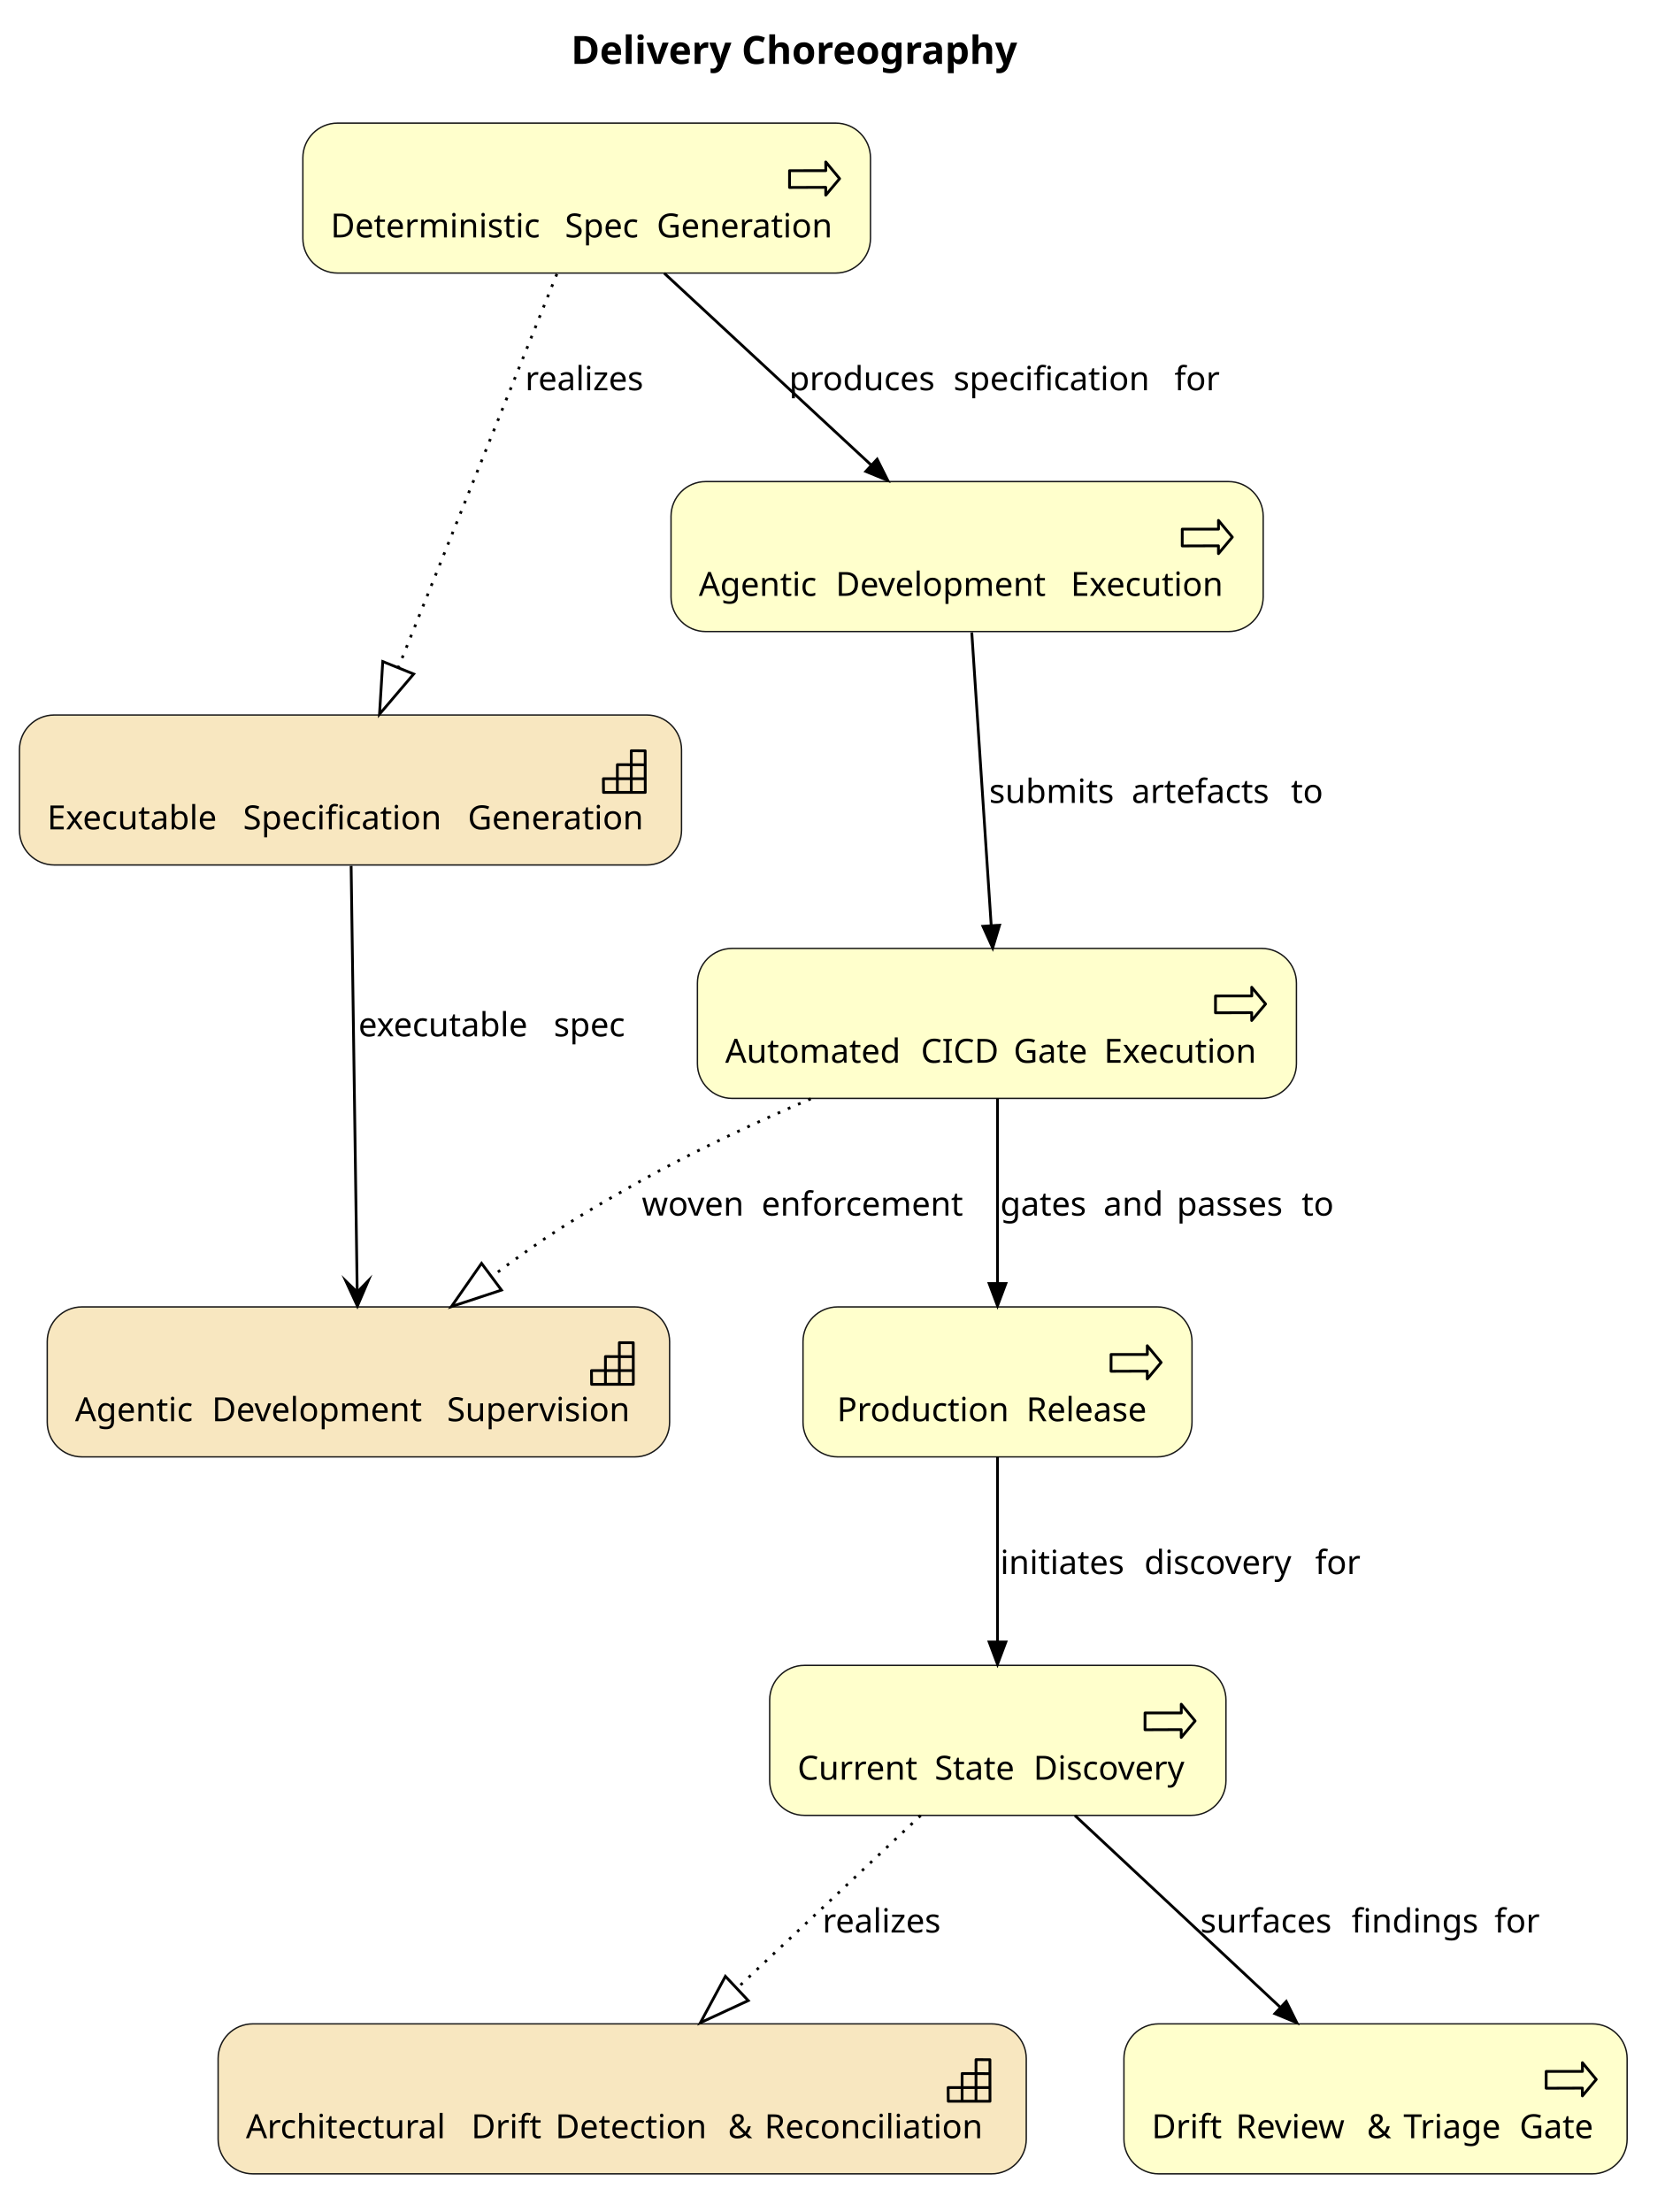
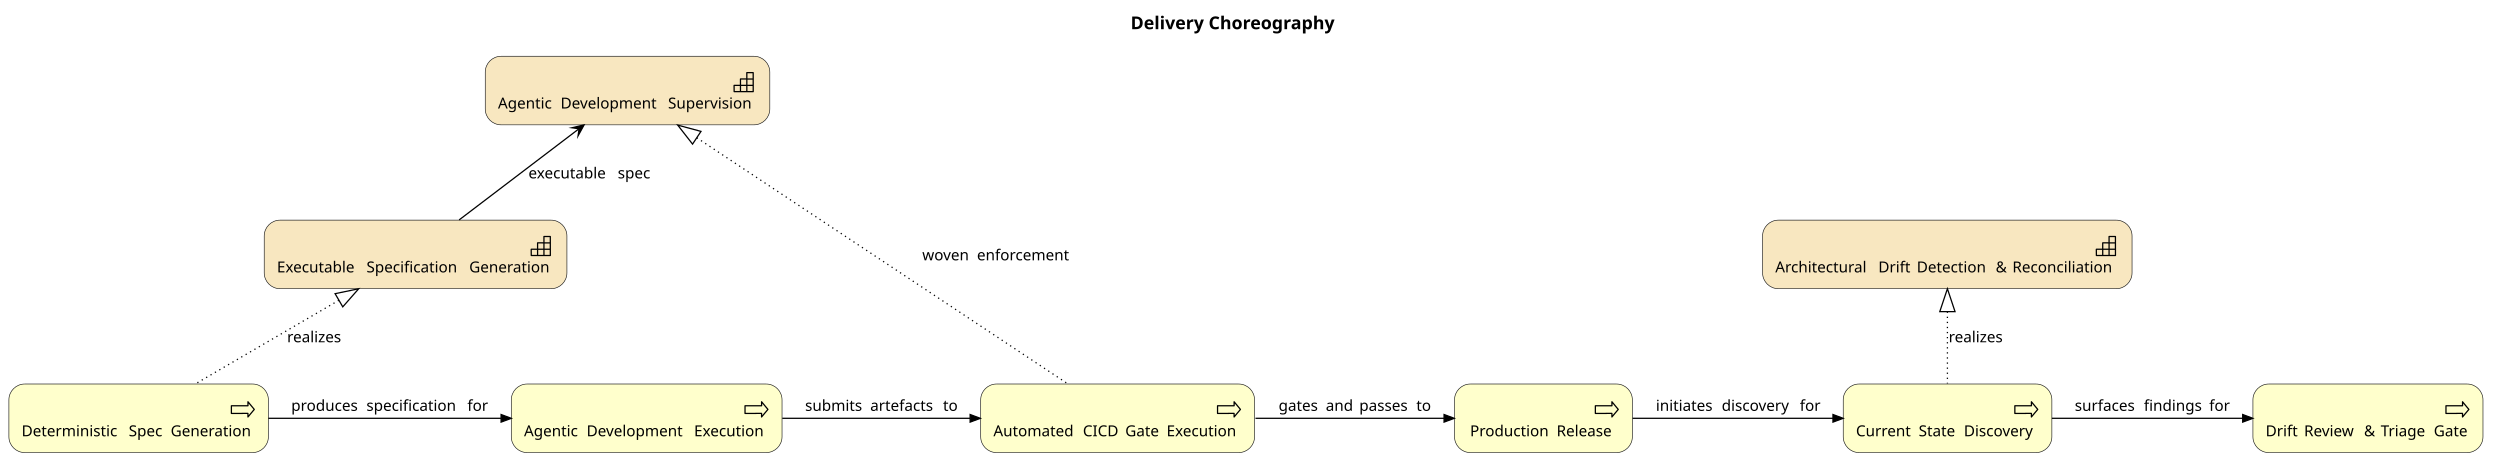
- <svg xmlns="http://www.w3.org/2000/svg" version="1.1" data-diagram-type="DESCRIPTION" style="width:599px;height:796px;background:#FFFFFF;" width="599px" height="796px" viewBox="0 0 599 796" zoomAndPan="magnify" preserveAspectRatio="none" contentStyleType="text/css">
+ <svg xmlns="http://www.w3.org/2000/svg" version="1.1" data-diagram-type="DESCRIPTION" style="width:1968px;height:370px;background:#FFFFFF;" width="1968px" height="370px" viewBox="0 0 1968 370" zoomAndPan="magnify" preserveAspectRatio="none" contentStyleType="text/css">
  <defs />
  <g font-family="sans-serif" lengthAdjust="spacing">
    <g class="title" data-source-line="3">
-       <text x="205.497" y="22.995" fill="#000" font-size="14" textLength="181.604" font-weight="700">Delivery Choreography</text>
+       <text x="889.997" y="22.995" fill="#000" font-size="14" textLength="181.604" font-weight="700">Delivery Choreography</text>
    </g>
    <g class="entity" data-qualified-name="e_idafba1b4ab1e756" id="ent0001" data-source-line="92">
-       <rect x="7" y="257.297" width="238.279" height="53.969" fill="#F8E7C0" style="stroke:#181818;stroke-width:0.5;" rx="12.5" ry="12.5" />
-       <path d="M227.196,269.661 A0.5,0.5 0 0 0 226.692,270.161 L226.692,274.686 L222.19,274.665 A0.5,0.5 0 0 0 221.689,275.165 L221.689,279.718 L217.161,279.718 A0.5,0.5 0 0 0 216.661,280.221 L216.708,285.157 A0.5,0.5 0 0 0 217.208,285.651 L232.222,285.651 A0.5,0.5 0 0 0 232.722,285.151 L232.699,270.184 A0.5,0.5 0 0 0 232.201,269.684 M227.692,270.663 L231.698,270.683 L231.704,274.71 L227.692,274.69 M222.689,275.667 L226.692,275.686 L226.692,279.718 L222.689,279.718 M227.692,275.69 L231.698,275.71 L231.698,279.718 L227.692,279.718 M217.665,280.718 L221.689,280.718 L221.689,284.651 L217.705,284.651 M222.689,280.718 L226.693,280.718 L226.693,284.627 L222.689,284.627 M227.693,280.718 L231.714,280.718 L231.722,284.651 L227.693,284.651" fill="#000" />
-       <text x="17" y="298.436" fill="#000" font-size="12" textLength="66.662" font-family="Verdana">Executable</text>
-       <text x="83.662" y="298.436" fill="#000" font-size="12" font-family="Verdana"> </text>
-       <text x="87.477" y="298.436" fill="#000" font-size="12" textLength="77.045" font-family="Verdana">Specification</text>
-       <text x="164.521" y="298.436" fill="#000" font-size="12" font-family="Verdana"> </text>
-       <text x="168.336" y="298.436" fill="#000" font-size="12" textLength="66.943" font-family="Verdana">Generation</text>
+       <rect x="208" y="173.297" width="238.279" height="53.969" fill="#F8E7C0" style="stroke:#181818;stroke-width:0.5;" rx="12.5" ry="12.5" />
+       <path d="M428.196,185.661 A0.5,0.5 0 0 0 427.692,186.161 L427.692,190.686 L423.19,190.665 A0.5,0.5 0 0 0 422.689,191.165 L422.689,195.718 L418.161,195.718 A0.5,0.5 0 0 0 417.661,196.221 L417.708,201.157 A0.5,0.5 0 0 0 418.208,201.651 L433.222,201.651 A0.5,0.5 0 0 0 433.722,201.151 L433.699,186.184 A0.5,0.5 0 0 0 433.201,185.684 M428.692,186.663 L432.698,186.683 L432.704,190.71 L428.692,190.69 M423.689,191.667 L427.692,191.686 L427.692,195.718 L423.689,195.718 M428.692,191.69 L432.698,191.71 L432.698,195.718 L428.692,195.718 M418.665,196.718 L422.689,196.718 L422.689,200.651 L418.705,200.651 M423.689,196.718 L427.693,196.718 L427.693,200.627 L423.689,200.627 M428.693,196.718 L432.714,196.718 L432.722,200.651 L428.693,200.651" fill="#000" />
+       <text x="218" y="214.436" fill="#000" font-size="12" textLength="66.662" font-family="Verdana">Executable</text>
+       <text x="284.662" y="214.436" fill="#000" font-size="12" font-family="Verdana"> </text>
+       <text x="288.477" y="214.436" fill="#000" font-size="12" textLength="77.045" font-family="Verdana">Specification</text>
+       <text x="365.521" y="214.436" fill="#000" font-size="12" font-family="Verdana"> </text>
+       <text x="369.336" y="214.436" fill="#000" font-size="12" textLength="66.943" font-family="Verdana">Generation</text>
    </g>
    <g class="entity" data-qualified-name="e_id4a1c34ab69d151" id="ent0002" data-source-line="92">
-       <rect x="17" y="470.297" width="223.988" height="53.969" fill="#F8E7C0" style="stroke:#181818;stroke-width:0.5;" rx="12.5" ry="12.5" />
-       <path d="M222.905,482.661 A0.5,0.5 0 0 0 222.401,483.161 L222.401,487.686 L217.899,487.665 A0.5,0.5 0 0 0 217.398,488.165 L217.398,492.718 L212.87,492.718 A0.5,0.5 0 0 0 212.37,493.221 L212.417,498.157 A0.5,0.5 0 0 0 212.917,498.651 L227.931,498.651 A0.5,0.5 0 0 0 228.431,498.151 L228.408,483.184 A0.5,0.5 0 0 0 227.909,482.684 M223.401,483.663 L227.407,483.683 L227.413,487.71 L223.401,487.69 M218.398,488.667 L222.401,488.686 L222.401,492.718 L218.398,492.718 M223.401,488.69 L227.407,488.71 L227.407,492.718 L223.401,492.718 M213.374,493.718 L217.398,493.718 L217.398,497.651 L213.414,497.651 M218.398,493.718 L222.402,493.718 L222.402,497.627 L218.398,497.627 M223.402,493.718 L227.423,493.718 L227.431,497.651 L223.402,497.651" fill="#000" />
-       <text x="27" y="511.436" fill="#000" font-size="12" textLength="45.451" font-family="Verdana">Agentic</text>
-       <text x="72.451" y="511.436" fill="#000" font-size="12" font-family="Verdana"> </text>
-       <text x="76.266" y="511.436" fill="#000" font-size="12" textLength="80.783" font-family="Verdana">Development</text>
-       <text x="157.049" y="511.436" fill="#000" font-size="12" font-family="Verdana"> </text>
-       <text x="160.863" y="511.436" fill="#000" font-size="12" textLength="70.125" font-family="Verdana">Supervision</text>
+       <rect x="382" y="44.297" width="223.988" height="53.969" fill="#F8E7C0" style="stroke:#181818;stroke-width:0.5;" rx="12.5" ry="12.5" />
+       <path d="M587.905,56.661 A0.5,0.5 0 0 0 587.401,57.161 L587.401,61.686 L582.899,61.665 A0.5,0.5 0 0 0 582.398,62.165 L582.398,66.718 L577.87,66.718 A0.5,0.5 0 0 0 577.37,67.221 L577.417,72.157 A0.5,0.5 0 0 0 577.917,72.651 L592.931,72.651 A0.5,0.5 0 0 0 593.431,72.151 L593.408,57.184 A0.5,0.5 0 0 0 592.909,56.684 M588.401,57.663 L592.407,57.683 L592.413,61.71 L588.401,61.69 M583.398,62.667 L587.401,62.686 L587.401,66.718 L583.398,66.718 M588.401,62.69 L592.407,62.71 L592.407,66.718 L588.401,66.718 M578.374,67.718 L582.398,67.718 L582.398,71.651 L578.414,71.651 M583.398,67.718 L587.402,67.718 L587.402,71.627 L583.398,71.627 M588.402,67.718 L592.423,67.718 L592.431,71.651 L588.402,71.651" fill="#000" />
+       <text x="392" y="85.436" fill="#000" font-size="12" textLength="45.451" font-family="Verdana">Agentic</text>
+       <text x="437.451" y="85.436" fill="#000" font-size="12" font-family="Verdana"> </text>
+       <text x="441.266" y="85.436" fill="#000" font-size="12" textLength="80.783" font-family="Verdana">Development</text>
+       <text x="522.049" y="85.436" fill="#000" font-size="12" font-family="Verdana"> </text>
+       <text x="525.863" y="85.436" fill="#000" font-size="12" textLength="70.125" font-family="Verdana">Supervision</text>
    </g>
    <g class="entity" data-qualified-name="e_id41aa3eb894c852" id="ent0003" data-source-line="92">
-       <rect x="78.5" y="728.297" width="290.85" height="53.969" fill="#F8E7C0" style="stroke:#181818;stroke-width:0.5;" rx="12.5" ry="12.5" />
-       <path d="M351.267,740.661 A0.5,0.5 0 0 0 350.763,741.161 L350.763,745.686 L346.261,745.665 A0.5,0.5 0 0 0 345.759,746.165 L345.759,750.718 L341.231,750.718 A0.5,0.5 0 0 0 340.731,751.221 L340.778,756.157 A0.5,0.5 0 0 0 341.279,756.651 L356.293,756.651 A0.5,0.5 0 0 0 356.793,756.151 L356.769,741.184 A0.5,0.5 0 0 0 356.271,740.684 M351.763,741.663 L355.769,741.683 L355.774,745.71 L351.763,745.69 M346.759,746.667 L350.763,746.686 L350.763,750.718 L346.759,750.718 M351.763,746.69 L355.769,746.71 L355.769,750.718 L351.763,750.718 M341.736,751.718 L345.759,751.718 L345.759,755.651 L341.775,755.651 M346.759,751.718 L350.763,751.718 L350.763,755.627 L346.759,755.627 M351.763,751.718 L355.784,751.718 L355.792,755.651 L351.763,755.651" fill="#000" />
-       <text x="88.5" y="769.436" fill="#000" font-size="12" textLength="77.297" font-family="Verdana">Architectural</text>
-       <text x="165.797" y="769.436" fill="#000" font-size="12" font-family="Verdana"> </text>
-       <text x="169.611" y="769.436" fill="#000" font-size="12" textLength="26.438" font-family="Verdana">Drift</text>
-       <text x="196.049" y="769.436" fill="#000" font-size="12" font-family="Verdana"> </text>
-       <text x="199.863" y="769.436" fill="#000" font-size="12" textLength="58.295" font-family="Verdana">Detection</text>
-       <text x="258.158" y="769.436" fill="#000" font-size="12" font-family="Verdana"> </text>
-       <text x="261.973" y="769.436" fill="#000" font-size="12" font-family="Verdana">&amp;</text>
-       <text x="271.33" y="769.436" fill="#000" font-size="12" font-family="Verdana"> </text>
-       <text x="275.145" y="769.436" fill="#000" font-size="12" textLength="84.205" font-family="Verdana">Reconciliation</text>
+       <rect x="1387.5" y="173.297" width="290.85" height="53.969" fill="#F8E7C0" style="stroke:#181818;stroke-width:0.5;" rx="12.5" ry="12.5" />
+       <path d="M1660.267,185.661 A0.5,0.5 0 0 0 1659.763,186.161 L1659.763,190.686 L1655.261,190.665 A0.5,0.5 0 0 0 1654.759,191.165 L1654.759,195.718 L1650.231,195.718 A0.5,0.5 0 0 0 1649.731,196.221 L1649.778,201.157 A0.5,0.5 0 0 0 1650.279,201.651 L1665.293,201.651 A0.5,0.5 0 0 0 1665.793,201.151 L1665.769,186.184 A0.5,0.5 0 0 0 1665.271,185.684 M1660.763,186.663 L1664.769,186.683 L1664.774,190.71 L1660.763,190.69 M1655.759,191.667 L1659.763,191.686 L1659.763,195.718 L1655.759,195.718 M1660.763,191.69 L1664.769,191.71 L1664.769,195.718 L1660.763,195.718 M1650.736,196.718 L1654.759,196.718 L1654.759,200.651 L1650.775,200.651 M1655.759,196.718 L1659.763,196.718 L1659.763,200.627 L1655.759,200.627 M1660.763,196.718 L1664.784,196.718 L1664.792,200.651 L1660.763,200.651" fill="#000" />
+       <text x="1397.5" y="214.436" fill="#000" font-size="12" textLength="77.297" font-family="Verdana">Architectural</text>
+       <text x="1474.797" y="214.436" fill="#000" font-size="12" font-family="Verdana"> </text>
+       <text x="1478.611" y="214.436" fill="#000" font-size="12" textLength="26.438" font-family="Verdana">Drift</text>
+       <text x="1505.049" y="214.436" fill="#000" font-size="12" font-family="Verdana"> </text>
+       <text x="1508.863" y="214.436" fill="#000" font-size="12" textLength="58.295" font-family="Verdana">Detection</text>
+       <text x="1567.158" y="214.436" fill="#000" font-size="12" font-family="Verdana"> </text>
+       <text x="1570.973" y="214.436" fill="#000" font-size="12" font-family="Verdana">&amp;</text>
+       <text x="1580.33" y="214.436" fill="#000" font-size="12" font-family="Verdana"> </text>
+       <text x="1584.145" y="214.436" fill="#000" font-size="12" textLength="84.205" font-family="Verdana">Reconciliation</text>
    </g>
    <g class="entity" data-qualified-name="e_id65467a0befb959" id="ent0004" data-source-line="127">
-       <rect x="109" y="44.297" width="204.283" height="53.969" fill="#FFC" style="stroke:#181818;stroke-width:0.5;" rx="12.5" ry="12.5" />
-       <path d="M297.012,57.797 A0.5,0.5 0 0 0 296.684,58.271 L296.709,60.908 L284.152,60.912 A0.5,0.5 0 0 0 283.652,61.412 L283.649,67.461 A0.5,0.5 0 0 0 284.151,67.961 L296.68,67.914 L296.68,70.24 A0.5,0.5 0 0 0 297.562,70.561 L302.556,64.607 A0.5,0.5 0 0 0 302.558,63.967 L297.568,57.947 A0.5,0.5 0 0 0 297.012,57.797 M297.698,59.67 L301.524,64.285 L297.68,68.865 L297.68,67.412 A0.5,0.5 0 0 0 297.178,66.912 L284.649,66.959 L284.653,61.912 L297.214,61.908 A0.5,0.5 0 0 0 297.714,61.404" fill="#000" />
-       <text x="119" y="85.436" fill="#000" font-size="12" textLength="80.496" font-family="Verdana">Deterministic</text>
-       <text x="199.496" y="85.436" fill="#000" font-size="12" font-family="Verdana"> </text>
-       <text x="203.311" y="85.436" fill="#000" font-size="12" textLength="29.215" font-family="Verdana">Spec</text>
-       <text x="232.525" y="85.436" fill="#000" font-size="12" font-family="Verdana"> </text>
-       <text x="236.34" y="85.436" fill="#000" font-size="12" textLength="66.943" font-family="Verdana">Generation</text>
+       <rect x="7" y="302.297" width="204.283" height="53.969" fill="#FFC" style="stroke:#181818;stroke-width:0.5;" rx="12.5" ry="12.5" />
+       <path d="M195.012,315.797 A0.5,0.5 0 0 0 194.684,316.271 L194.709,318.908 L182.152,318.912 A0.5,0.5 0 0 0 181.652,319.412 L181.649,325.461 A0.5,0.5 0 0 0 182.151,325.961 L194.68,325.914 L194.68,328.24 A0.5,0.5 0 0 0 195.562,328.561 L200.556,322.607 A0.5,0.5 0 0 0 200.558,321.967 L195.568,315.947 A0.5,0.5 0 0 0 195.012,315.797 M195.698,317.67 L199.524,322.285 L195.68,326.865 L195.68,325.412 A0.5,0.5 0 0 0 195.178,324.912 L182.649,324.959 L182.653,319.912 L195.214,319.908 A0.5,0.5 0 0 0 195.714,319.404" fill="#000" />
+       <text x="17" y="343.436" fill="#000" font-size="12" textLength="80.496" font-family="Verdana">Deterministic</text>
+       <text x="97.496" y="343.436" fill="#000" font-size="12" font-family="Verdana"> </text>
+       <text x="101.311" y="343.436" fill="#000" font-size="12" textLength="29.215" font-family="Verdana">Spec</text>
+       <text x="130.525" y="343.436" fill="#000" font-size="12" font-family="Verdana"> </text>
+       <text x="134.34" y="343.436" fill="#000" font-size="12" textLength="66.943" font-family="Verdana">Generation</text>
    </g>
    <g class="entity" data-qualified-name="e_id0ee6a752deff52" id="ent0005" data-source-line="127">
-       <rect x="241.5" y="173.297" width="213.119" height="53.969" fill="#FFC" style="stroke:#181818;stroke-width:0.5;" rx="12.5" ry="12.5" />
-       <path d="M438.348,186.797 A0.5,0.5 0 0 0 438.02,187.271 L438.045,189.908 L425.488,189.912 A0.5,0.5 0 0 0 424.988,190.412 L424.985,196.461 A0.5,0.5 0 0 0 425.486,196.961 L438.015,196.914 L438.015,199.24 A0.5,0.5 0 0 0 438.898,199.561 L443.892,193.607 A0.5,0.5 0 0 0 443.894,192.967 L438.904,186.947 A0.5,0.5 0 0 0 438.348,186.797 M439.034,188.67 L442.86,193.285 L439.016,197.865 L439.016,196.412 A0.5,0.5 0 0 0 438.514,195.912 L425.985,195.959 L425.989,190.912 L438.55,190.908 A0.5,0.5 0 0 0 439.05,190.404" fill="#000" />
-       <text x="251.5" y="214.436" fill="#000" font-size="12" textLength="45.451" font-family="Verdana">Agentic</text>
-       <text x="296.951" y="214.436" fill="#000" font-size="12" font-family="Verdana"> </text>
-       <text x="300.766" y="214.436" fill="#000" font-size="12" textLength="80.783" font-family="Verdana">Development</text>
-       <text x="381.549" y="214.436" fill="#000" font-size="12" font-family="Verdana"> </text>
-       <text x="385.363" y="214.436" fill="#000" font-size="12" textLength="59.256" font-family="Verdana">Execution</text>
+       <rect x="402.5" y="302.297" width="213.119" height="53.969" fill="#FFC" style="stroke:#181818;stroke-width:0.5;" rx="12.5" ry="12.5" />
+       <path d="M599.348,315.797 A0.5,0.5 0 0 0 599.02,316.271 L599.045,318.908 L586.488,318.912 A0.5,0.5 0 0 0 585.988,319.412 L585.985,325.461 A0.5,0.5 0 0 0 586.486,325.961 L599.015,325.914 L599.015,328.24 A0.5,0.5 0 0 0 599.898,328.561 L604.892,322.607 A0.5,0.5 0 0 0 604.894,321.967 L599.904,315.947 A0.5,0.5 0 0 0 599.348,315.797 M600.034,317.67 L603.86,322.285 L600.016,326.865 L600.016,325.412 A0.5,0.5 0 0 0 599.514,324.912 L586.985,324.959 L586.989,319.912 L599.55,319.908 A0.5,0.5 0 0 0 600.05,319.404" fill="#000" />
+       <text x="412.5" y="343.436" fill="#000" font-size="12" textLength="45.451" font-family="Verdana">Agentic</text>
+       <text x="457.951" y="343.436" fill="#000" font-size="12" font-family="Verdana"> </text>
+       <text x="461.766" y="343.436" fill="#000" font-size="12" textLength="80.783" font-family="Verdana">Development</text>
+       <text x="542.549" y="343.436" fill="#000" font-size="12" font-family="Verdana"> </text>
+       <text x="546.363" y="343.436" fill="#000" font-size="12" textLength="59.256" font-family="Verdana">Execution</text>
    </g>
    <g class="entity" data-qualified-name="e_id799f46ebb7e15b" id="ent0006" data-source-line="127">
-       <rect x="251" y="341.297" width="215.586" height="53.969" fill="#FFC" style="stroke:#181818;stroke-width:0.5;" rx="12.5" ry="12.5" />
-       <path d="M450.315,354.797 A0.5,0.5 0 0 0 449.987,355.271 L450.012,357.908 L437.455,357.912 A0.5,0.5 0 0 0 436.955,358.412 L436.951,364.461 A0.5,0.5 0 0 0 437.453,364.961 L449.982,364.914 L449.982,367.24 A0.5,0.5 0 0 0 450.865,367.561 L455.859,361.607 A0.5,0.5 0 0 0 455.861,360.967 L450.871,354.947 A0.5,0.5 0 0 0 450.314,354.797 M451,356.67 L454.827,361.285 L450.983,365.865 L450.983,364.412 A0.5,0.5 0 0 0 450.481,363.912 L437.952,363.959 L437.956,358.912 L450.517,358.908 A0.5,0.5 0 0 0 451.017,358.404" fill="#000" />
-       <text x="261" y="382.436" fill="#000" font-size="12" textLength="66.609" font-family="Verdana">Automated</text>
-       <text x="327.609" y="382.436" fill="#000" font-size="12" font-family="Verdana"> </text>
-       <text x="331.424" y="382.436" fill="#000" font-size="12" textLength="29.537" font-family="Verdana">CICD</text>
-       <text x="360.961" y="382.436" fill="#000" font-size="12" font-family="Verdana"> </text>
-       <text x="364.775" y="382.436" fill="#000" font-size="12" textLength="28.74" font-family="Verdana">Gate</text>
-       <text x="393.516" y="382.436" fill="#000" font-size="12" font-family="Verdana"> </text>
-       <text x="397.33" y="382.436" fill="#000" font-size="12" textLength="59.256" font-family="Verdana">Execution</text>
+       <rect x="772" y="302.297" width="215.586" height="53.969" fill="#FFC" style="stroke:#181818;stroke-width:0.5;" rx="12.5" ry="12.5" />
+       <path d="M971.315,315.797 A0.5,0.5 0 0 0 970.987,316.271 L971.012,318.908 L958.455,318.912 A0.5,0.5 0 0 0 957.955,319.412 L957.951,325.461 A0.5,0.5 0 0 0 958.453,325.961 L970.982,325.914 L970.982,328.24 A0.5,0.5 0 0 0 971.865,328.561 L976.859,322.607 A0.5,0.5 0 0 0 976.861,321.967 L971.871,315.947 A0.5,0.5 0 0 0 971.314,315.797 M972,317.67 L975.827,322.285 L971.983,326.865 L971.983,325.412 A0.5,0.5 0 0 0 971.481,324.912 L958.952,324.959 L958.956,319.912 L971.517,319.908 A0.5,0.5 0 0 0 972.017,319.404" fill="#000" />
+       <text x="782" y="343.436" fill="#000" font-size="12" textLength="66.609" font-family="Verdana">Automated</text>
+       <text x="848.609" y="343.436" fill="#000" font-size="12" font-family="Verdana"> </text>
+       <text x="852.424" y="343.436" fill="#000" font-size="12" textLength="29.537" font-family="Verdana">CICD</text>
+       <text x="881.961" y="343.436" fill="#000" font-size="12" font-family="Verdana"> </text>
+       <text x="885.775" y="343.436" fill="#000" font-size="12" textLength="28.74" font-family="Verdana">Gate</text>
+       <text x="914.516" y="343.436" fill="#000" font-size="12" font-family="Verdana"> </text>
+       <text x="918.33" y="343.436" fill="#000" font-size="12" textLength="59.256" font-family="Verdana">Execution</text>
    </g>
    <g class="entity" data-qualified-name="e_id9459a13c29ec5d" id="ent0007" data-source-line="127">
-       <rect x="289" y="470.297" width="140" height="53.969" fill="#FFC" style="stroke:#181818;stroke-width:0.5;" rx="12.5" ry="12.5" />
-       <path d="M412.729,483.797 A0.5,0.5 0 0 0 412.401,484.271 L412.426,486.908 L399.869,486.912 A0.5,0.5 0 0 0 399.369,487.412 L399.365,493.461 A0.5,0.5 0 0 0 399.867,493.961 L412.396,493.914 L412.396,496.24 A0.5,0.5 0 0 0 413.279,496.561 L418.273,490.607 A0.5,0.5 0 0 0 418.275,489.967 L413.285,483.947 A0.5,0.5 0 0 0 412.728,483.797 M413.415,485.67 L417.241,490.285 L413.397,494.865 L413.397,493.412 A0.5,0.5 0 0 0 412.895,492.912 L400.366,492.959 L400.37,487.912 L412.931,487.908 A0.5,0.5 0 0 0 413.431,487.404" fill="#000" />
-       <text x="301.221" y="511.436" fill="#000" font-size="12" textLength="64.318" font-family="Verdana">Production</text>
-       <text x="365.539" y="511.436" fill="#000" font-size="12" font-family="Verdana"> </text>
-       <text x="369.354" y="511.436" fill="#000" font-size="12" textLength="47.426" font-family="Verdana">Release</text>
+       <rect x="1145" y="302.297" width="140" height="53.969" fill="#FFC" style="stroke:#181818;stroke-width:0.5;" rx="12.5" ry="12.5" />
+       <path d="M1268.729,315.797 A0.5,0.5 0 0 0 1268.401,316.271 L1268.426,318.908 L1255.869,318.912 A0.5,0.5 0 0 0 1255.369,319.412 L1255.365,325.461 A0.5,0.5 0 0 0 1255.867,325.961 L1268.396,325.914 L1268.396,328.24 A0.5,0.5 0 0 0 1269.279,328.561 L1274.273,322.607 A0.5,0.5 0 0 0 1274.275,321.967 L1269.285,315.947 A0.5,0.5 0 0 0 1268.728,315.797 M1269.415,317.67 L1273.241,322.285 L1269.397,326.865 L1269.397,325.412 A0.5,0.5 0 0 0 1268.895,324.912 L1256.366,324.959 L1256.37,319.912 L1268.931,319.908 A0.5,0.5 0 0 0 1269.431,319.404" fill="#000" />
+       <text x="1157.221" y="343.436" fill="#000" font-size="12" textLength="64.318" font-family="Verdana">Production</text>
+       <text x="1221.539" y="343.436" fill="#000" font-size="12" font-family="Verdana"> </text>
+       <text x="1225.354" y="343.436" fill="#000" font-size="12" textLength="47.426" font-family="Verdana">Release</text>
    </g>
    <g class="entity" data-qualified-name="e_id3a7a27eefeb751" id="ent0008" data-source-line="127">
-       <rect x="277" y="599.297" width="164.223" height="53.969" fill="#FFC" style="stroke:#181818;stroke-width:0.5;" rx="12.5" ry="12.5" />
-       <path d="M424.952,612.797 A0.5,0.5 0 0 0 424.624,613.271 L424.649,615.908 L412.092,615.912 A0.5,0.5 0 0 0 411.592,616.412 L411.588,622.461 A0.5,0.5 0 0 0 412.09,622.961 L424.619,622.914 L424.619,625.24 A0.5,0.5 0 0 0 425.502,625.561 L430.496,619.607 A0.5,0.5 0 0 0 430.498,618.967 L425.508,612.947 A0.5,0.5 0 0 0 424.951,612.797 M425.637,614.67 L429.463,619.285 L425.62,623.865 L425.62,622.412 A0.5,0.5 0 0 0 425.118,621.912 L412.589,621.959 L412.593,616.912 L425.154,616.908 A0.5,0.5 0 0 0 425.654,616.404" fill="#000" />
-       <text x="287" y="640.436" fill="#000" font-size="12" textLength="45.545" font-family="Verdana">Current</text>
-       <text x="332.545" y="640.436" fill="#000" font-size="12" font-family="Verdana"> </text>
-       <text x="336.359" y="640.436" fill="#000" font-size="12" textLength="31.764" font-family="Verdana">State</text>
-       <text x="368.123" y="640.436" fill="#000" font-size="12" font-family="Verdana"> </text>
-       <text x="371.938" y="640.436" fill="#000" font-size="12" textLength="59.285" font-family="Verdana">Discovery</text>
+       <rect x="1451" y="302.297" width="164.223" height="53.969" fill="#FFC" style="stroke:#181818;stroke-width:0.5;" rx="12.5" ry="12.5" />
+       <path d="M1598.952,315.797 A0.5,0.5 0 0 0 1598.624,316.271 L1598.649,318.908 L1586.092,318.912 A0.5,0.5 0 0 0 1585.592,319.412 L1585.588,325.461 A0.5,0.5 0 0 0 1586.09,325.961 L1598.619,325.914 L1598.619,328.24 A0.5,0.5 0 0 0 1599.502,328.561 L1604.496,322.607 A0.5,0.5 0 0 0 1604.498,321.967 L1599.508,315.947 A0.5,0.5 0 0 0 1598.951,315.797 M1599.637,317.67 L1603.463,322.285 L1599.62,326.865 L1599.62,325.412 A0.5,0.5 0 0 0 1599.118,324.912 L1586.589,324.959 L1586.593,319.912 L1599.154,319.908 A0.5,0.5 0 0 0 1599.654,319.404" fill="#000" />
+       <text x="1461" y="343.436" fill="#000" font-size="12" textLength="45.545" font-family="Verdana">Current</text>
+       <text x="1506.545" y="343.436" fill="#000" font-size="12" font-family="Verdana"> </text>
+       <text x="1510.359" y="343.436" fill="#000" font-size="12" textLength="31.764" font-family="Verdana">State</text>
+       <text x="1542.123" y="343.436" fill="#000" font-size="12" font-family="Verdana"> </text>
+       <text x="1545.938" y="343.436" fill="#000" font-size="12" textLength="59.285" font-family="Verdana">Discovery</text>
    </g>
    <g class="entity" data-qualified-name="e_id33612ed603b85e" id="ent0009" data-source-line="127">
-       <rect x="404.5" y="728.297" width="181.098" height="53.969" fill="#FFC" style="stroke:#181818;stroke-width:0.5;" rx="12.5" ry="12.5" />
-       <path d="M569.327,741.797 A0.5,0.5 0 0 0 568.999,742.271 L569.024,744.908 L556.467,744.912 A0.5,0.5 0 0 0 555.967,745.412 L555.963,751.461 A0.5,0.5 0 0 0 556.465,751.961 L568.994,751.914 L568.994,754.24 A0.5,0.5 0 0 0 569.877,754.561 L574.871,748.607 A0.5,0.5 0 0 0 574.873,747.967 L569.883,741.947 A0.5,0.5 0 0 0 569.326,741.797 M570.012,743.67 L573.838,748.285 L569.995,752.865 L569.995,751.412 A0.5,0.5 0 0 0 569.493,750.912 L556.964,750.959 L556.968,745.912 L569.529,745.908 A0.5,0.5 0 0 0 570.029,745.404" fill="#000" />
-       <text x="414.5" y="769.436" fill="#000" font-size="12" textLength="26.438" font-family="Verdana">Drift</text>
-       <text x="440.938" y="769.436" fill="#000" font-size="12" font-family="Verdana"> </text>
-       <text x="444.752" y="769.436" fill="#000" font-size="12" textLength="43.354" font-family="Verdana">Review</text>
-       <text x="488.105" y="769.436" fill="#000" font-size="12" font-family="Verdana"> </text>
-       <text x="491.92" y="769.436" fill="#000" font-size="12" font-family="Verdana">&amp;</text>
-       <text x="501.277" y="769.436" fill="#000" font-size="12" font-family="Verdana"> </text>
-       <text x="505.092" y="769.436" fill="#000" font-size="12" textLength="37.951" font-family="Verdana">Triage</text>
-       <text x="543.043" y="769.436" fill="#000" font-size="12" font-family="Verdana"> </text>
-       <text x="546.857" y="769.436" fill="#000" font-size="12" textLength="28.74" font-family="Verdana">Gate</text>
+       <rect x="1773.5" y="302.297" width="181.098" height="53.969" fill="#FFC" style="stroke:#181818;stroke-width:0.5;" rx="12.5" ry="12.5" />
+       <path d="M1938.327,315.797 A0.5,0.5 0 0 0 1937.999,316.271 L1938.024,318.908 L1925.467,318.912 A0.5,0.5 0 0 0 1924.967,319.412 L1924.963,325.461 A0.5,0.5 0 0 0 1925.465,325.961 L1937.994,325.914 L1937.994,328.24 A0.5,0.5 0 0 0 1938.877,328.561 L1943.871,322.607 A0.5,0.5 0 0 0 1943.873,321.967 L1938.883,315.947 A0.5,0.5 0 0 0 1938.326,315.797 M1939.012,317.67 L1942.838,322.285 L1938.995,326.865 L1938.995,325.412 A0.5,0.5 0 0 0 1938.493,324.912 L1925.964,324.959 L1925.968,319.912 L1938.529,319.908 A0.5,0.5 0 0 0 1939.029,319.404" fill="#000" />
+       <text x="1783.5" y="343.436" fill="#000" font-size="12" textLength="26.438" font-family="Verdana">Drift</text>
+       <text x="1809.938" y="343.436" fill="#000" font-size="12" font-family="Verdana"> </text>
+       <text x="1813.752" y="343.436" fill="#000" font-size="12" textLength="43.354" font-family="Verdana">Review</text>
+       <text x="1857.105" y="343.436" fill="#000" font-size="12" font-family="Verdana"> </text>
+       <text x="1860.92" y="343.436" fill="#000" font-size="12" font-family="Verdana">&amp;</text>
+       <text x="1870.277" y="343.436" fill="#000" font-size="12" font-family="Verdana"> </text>
+       <text x="1874.092" y="343.436" fill="#000" font-size="12" textLength="37.951" font-family="Verdana">Triage</text>
+       <text x="1912.043" y="343.436" fill="#000" font-size="12" font-family="Verdana"> </text>
+       <text x="1915.857" y="343.436" fill="#000" font-size="12" textLength="28.74" font-family="Verdana">Gate</text>
    </g>
-     <g class="link" data-entity-1="ent0001" data-entity-2="ent0002" id="lnk10" data-source-line="349" data-link-type="dependency">
-       <path d="M126.37,311.597 C126.95,352.137 127.978,424.457 128.558,464.997" style="stroke:#000;stroke-width:1;" fill="none" id="e_idafba1b4ab1e756-to-e_id4a1c34ab69d151" />
-       <polygon points="128.63,469.997,132.501,460.941,128.558,464.997,124.502,461.055,128.63,469.997" fill="#000" style="stroke:#000;stroke-width:1;stroke-linejoin:miter;stroke-miterlimit:10;" />
-       <text x="129" y="372.936" fill="#000" font-size="12" textLength="66.463" font-family="Verdana">executable</text>
-       <text x="195.463" y="372.936" fill="#000" font-size="12" font-family="Verdana"> </text>
-       <text x="199.277" y="372.936" fill="#000" font-size="12" textLength="27.85" font-family="Verdana">spec</text>
+     <g class="link" data-entity-1="ent0002" data-entity-2="ent0001" id="lnk11" data-source-line="349" data-link-type="dependency">
+       <path d="M455.82,101.333 C427.1,123.173 390.23,151.217 361.44,173.107" style="stroke:#000;stroke-width:1;" fill="none" id="e_id4a1c34ab69d151-backto-e_idafba1b4ab1e756" />
+       <polygon points="459.8,98.307,450.215,100.571,455.82,101.333,455.057,106.939,459.8,98.307" fill="#000" style="stroke:#000;stroke-width:1;stroke-linejoin:miter;stroke-miterlimit:10;" />
+       <text x="416" y="140.436" fill="#000" font-size="12" textLength="66.463" font-family="Verdana">executable</text>
+       <text x="482.463" y="140.436" fill="#000" font-size="12" font-family="Verdana"> </text>
+       <text x="486.277" y="140.436" fill="#000" font-size="12" textLength="27.85" font-family="Verdana">spec</text>
    </g>
-     <g class="link" data-entity-1="ent0004" data-entity-2="ent0001" id="lnk11" data-source-line="349" data-link-type="extension">
-       <path d="M200.41,98.597 C184.07,139.137 159.659,199.762 143.319,240.302" style="stroke:#000;stroke-width:1;stroke-dasharray:1,3;" fill="none" id="e_id65467a0befb959-to-e_idafba1b4ab1e756" />
-       <polygon points="136.59,256.997,148.884,242.545,137.754,238.059,136.59,256.997" fill="none" style="stroke:#000;stroke-width:1;stroke-linejoin:miter;stroke-miterlimit:10;" />
-       <text x="189" y="140.436" fill="#000" font-size="12" textLength="46.271" font-family="Verdana">realizes</text>
+     <g class="link" data-entity-1="ent0001" data-entity-2="ent0004" id="lnk13" data-source-line="349" data-link-type="extension">
+       <path d="M266.806,236.366 C229.306,258.206 191.54,280.217 153.96,302.107" style="stroke:#000;stroke-width:1;stroke-dasharray:1,3;" fill="none" id="e_idafba1b4ab1e756-backto-e_id65467a0befb959" />
+       <polygon points="282.36,227.307,263.786,231.181,269.825,241.55,282.36,227.307" fill="none" style="stroke:#000;stroke-width:1;stroke-linejoin:miter;stroke-miterlimit:10;" />
+       <text x="226" y="269.436" fill="#000" font-size="12" textLength="46.271" font-family="Verdana">realizes</text>
    </g>
-     <g class="link" data-entity-1="ent0006" data-entity-2="ent0002" id="lnk12" data-source-line="349" data-link-type="extension">
-       <path d="M291.79,395.417 C271.52,404.097 249.48,414.367 230,425.297 C206.45,438.507 196.043,445.162 176.893,459.432" style="stroke:#000;stroke-width:1;stroke-dasharray:1,3;" fill="none" id="e_id799f46ebb7e15b-to-e_id4a1c34ab69d151" />
-       <polygon points="162.46,470.187,180.479,464.243,173.308,454.62,162.46,470.187" fill="none" style="stroke:#000;stroke-width:1;stroke-linejoin:miter;stroke-miterlimit:10;" />
-       <text x="231" y="437.436" fill="#000" font-size="12" textLength="39.246" font-family="Verdana">woven</text>
-       <text x="270.246" y="437.436" fill="#000" font-size="12" font-family="Verdana"> </text>
-       <text x="274.061" y="437.436" fill="#000" font-size="12" textLength="76.852" font-family="Verdana">enforcement</text>
+     <g class="link" data-entity-1="ent0002" data-entity-2="ent0006" id="lnk15" data-source-line="349" data-link-type="extension">
+       <path d="M548.491,108.435 C622.571,157.565 766.53,253.047 840.56,302.137" style="stroke:#000;stroke-width:1;stroke-dasharray:1,3;" fill="none" id="e_id4a1c34ab69d151-backto-e_id799f46ebb7e15b" />
+       <polygon points="533.49,98.487,545.175,113.436,551.807,103.435,533.49,98.487" fill="none" style="stroke:#000;stroke-width:1;stroke-linejoin:miter;stroke-miterlimit:10;" />
+       <text x="726" y="204.936" fill="#000" font-size="12" textLength="39.246" font-family="Verdana">woven</text>
+       <text x="765.246" y="204.936" fill="#000" font-size="12" font-family="Verdana"> </text>
+       <text x="769.061" y="204.936" fill="#000" font-size="12" textLength="76.852" font-family="Verdana">enforcement</text>
    </g>
-     <g class="link" data-entity-1="ent0008" data-entity-2="ent0003" id="lnk13" data-source-line="349" data-link-type="extension">
-       <path d="M331.35,653.307 C308.21,675.077 288.441,693.674 265.181,715.554" style="stroke:#000;stroke-width:1;stroke-dasharray:1,3;" fill="none" id="e_id3a7a27eefeb751-to-e_id41aa3eb894c852" />
-       <polygon points="252.07,727.887,269.292,719.924,261.07,711.184,252.07,727.887" fill="none" style="stroke:#000;stroke-width:1;stroke-linejoin:miter;stroke-miterlimit:10;" />
-       <text x="296" y="695.436" fill="#000" font-size="12" textLength="46.271" font-family="Verdana">realizes</text>
+     <g class="link" data-entity-1="ent0003" data-entity-2="ent0008" id="lnk17" data-source-line="349" data-link-type="extension">
+       <path d="M1533,245.307 C1533,267.077 1533,280.007 1533,301.887" style="stroke:#000;stroke-width:1;stroke-dasharray:1,3;" fill="none" id="e_id41aa3eb894c852-backto-e_id3a7a27eefeb751" />
+       <polygon points="1533,227.307,1527,245.307,1539,245.307,1533,227.307" fill="none" style="stroke:#000;stroke-width:1;stroke-linejoin:miter;stroke-miterlimit:10;" />
+       <text x="1534" y="269.436" fill="#000" font-size="12" textLength="46.271" font-family="Verdana">realizes</text>
    </g>
-     <g class="link" data-entity-1="ent0004" data-entity-2="ent0005" id="lnk14" data-source-line="349" data-link-type="dependency">
-       <path d="M239.05,98.307 C262.54,120.077 290.043,145.568 313.643,167.448" style="stroke:#000;stroke-width:1;" fill="none" id="e_id65467a0befb959-to-e_id0ee6a752deff52" />
-       <polygon points="319.51,172.887,315.683,165.248,311.604,169.648,319.51,172.887" fill="#000" style="stroke:#000;stroke-width:1;stroke-linejoin:miter;stroke-miterlimit:10;" />
-       <text x="284" y="140.436" fill="#000" font-size="12" textLength="55.348" font-family="Verdana">produces</text>
-       <text x="339.348" y="140.436" fill="#000" font-size="12" font-family="Verdana"> </text>
-       <text x="343.162" y="140.436" fill="#000" font-size="12" textLength="75.68" font-family="Verdana">specification</text>
-       <text x="418.842" y="140.436" fill="#000" font-size="12" font-family="Verdana"> </text>
-       <text x="422.656" y="140.436" fill="#000" font-size="12" textLength="16.5" font-family="Verdana">for</text>
+     <g class="link" data-entity-1="ent0004" data-entity-2="ent0005" id="lnk18" data-source-line="349" data-link-type="dependency">
+       <path d="M211.23,329.297 C269.79,329.297 335.19,329.297 394.46,329.297" style="stroke:#000;stroke-width:1;" fill="none" id="e_id65467a0befb959-to-e_id0ee6a752deff52" />
+       <polygon points="402.46,329.297,394.46,326.297,394.46,332.297,402.46,329.297" fill="#000" style="stroke:#000;stroke-width:1;stroke-linejoin:miter;stroke-miterlimit:10;" />
+       <text x="229.25" y="323.436" fill="#000" font-size="12" textLength="55.348" font-family="Verdana">produces</text>
+       <text x="284.598" y="323.436" fill="#000" font-size="12" font-family="Verdana"> </text>
+       <text x="288.412" y="323.436" fill="#000" font-size="12" textLength="75.68" font-family="Verdana">specification</text>
+       <text x="364.092" y="323.436" fill="#000" font-size="12" font-family="Verdana"> </text>
+       <text x="367.906" y="323.436" fill="#000" font-size="12" textLength="16.5" font-family="Verdana">for</text>
    </g>
-     <g class="link" data-entity-1="ent0005" data-entity-2="ent0006" id="lnk15" data-source-line="349" data-link-type="dependency">
-       <path d="M349.74,227.597 C351.8,258.687 354.68,302.104 356.74,333.134" style="stroke:#000;stroke-width:1;" fill="none" id="e_id0ee6a752deff52-to-e_id799f46ebb7e15b" />
-       <polygon points="357.27,341.117,359.733,332.936,353.747,333.333,357.27,341.117" fill="#000" style="stroke:#000;stroke-width:1;stroke-linejoin:miter;stroke-miterlimit:10;" />
-       <text x="356" y="288.936" fill="#000" font-size="12" textLength="47.455" font-family="Verdana">submits</text>
-       <text x="403.455" y="288.936" fill="#000" font-size="12" font-family="Verdana"> </text>
-       <text x="407.27" y="288.936" fill="#000" font-size="12" textLength="53.508" font-family="Verdana">artefacts</text>
-       <text x="460.777" y="288.936" fill="#000" font-size="12" font-family="Verdana"> </text>
-       <text x="464.592" y="288.936" fill="#000" font-size="12" textLength="12.047" font-family="Verdana">to</text>
+     <g class="link" data-entity-1="ent0005" data-entity-2="ent0006" id="lnk19" data-source-line="349" data-link-type="dependency">
+       <path d="M615.81,329.297 C664.72,329.297 714.6,329.297 763.69,329.297" style="stroke:#000;stroke-width:1;" fill="none" id="e_id0ee6a752deff52-to-e_id799f46ebb7e15b" />
+       <polygon points="771.69,329.297,763.69,326.297,763.69,332.297,771.69,329.297" fill="#000" style="stroke:#000;stroke-width:1;stroke-linejoin:miter;stroke-miterlimit:10;" />
+       <text x="633.75" y="323.436" fill="#000" font-size="12" textLength="47.455" font-family="Verdana">submits</text>
+       <text x="681.205" y="323.436" fill="#000" font-size="12" font-family="Verdana"> </text>
+       <text x="685.02" y="323.436" fill="#000" font-size="12" textLength="53.508" font-family="Verdana">artefacts</text>
+       <text x="738.527" y="323.436" fill="#000" font-size="12" font-family="Verdana"> </text>
+       <text x="742.342" y="323.436" fill="#000" font-size="12" textLength="12.047" font-family="Verdana">to</text>
    </g>
-     <g class="link" data-entity-1="ent0006" data-entity-2="ent0007" id="lnk16" data-source-line="349" data-link-type="dependency">
-       <path d="M359,395.307 C359,417.077 359,440.007 359,461.887" style="stroke:#000;stroke-width:1;" fill="none" id="e_id799f46ebb7e15b-to-e_id9459a13c29ec5d" />
-       <polygon points="359,469.887,362,461.887,356,461.887,359,469.887" fill="#000" style="stroke:#000;stroke-width:1;stroke-linejoin:miter;stroke-miterlimit:10;" />
-       <text x="360" y="437.436" fill="#000" font-size="12" textLength="33.311" font-family="Verdana">gates</text>
-       <text x="393.311" y="437.436" fill="#000" font-size="12" font-family="Verdana"> </text>
-       <text x="397.125" y="437.436" fill="#000" font-size="12" textLength="22.576" font-family="Verdana">and</text>
-       <text x="419.701" y="437.436" fill="#000" font-size="12" font-family="Verdana"> </text>
-       <text x="423.516" y="437.436" fill="#000" font-size="12" textLength="41.109" font-family="Verdana">passes</text>
-       <text x="464.625" y="437.436" fill="#000" font-size="12" font-family="Verdana"> </text>
-       <text x="468.439" y="437.436" fill="#000" font-size="12" textLength="12.047" font-family="Verdana">to</text>
+     <g class="link" data-entity-1="ent0006" data-entity-2="ent0007" id="lnk20" data-source-line="349" data-link-type="dependency">
+       <path d="M988.3,329.297 C1039.63,329.297 1091.47,329.297 1136.77,329.297" style="stroke:#000;stroke-width:1;" fill="none" id="e_id799f46ebb7e15b-to-e_id9459a13c29ec5d" />
+       <polygon points="1144.77,329.297,1136.77,326.297,1136.77,332.297,1144.77,329.297" fill="#000" style="stroke:#000;stroke-width:1;stroke-linejoin:miter;stroke-miterlimit:10;" />
+       <text x="1006.5" y="323.436" fill="#000" font-size="12" textLength="33.311" font-family="Verdana">gates</text>
+       <text x="1039.811" y="323.436" fill="#000" font-size="12" font-family="Verdana"> </text>
+       <text x="1043.625" y="323.436" fill="#000" font-size="12" textLength="22.576" font-family="Verdana">and</text>
+       <text x="1066.201" y="323.436" fill="#000" font-size="12" font-family="Verdana"> </text>
+       <text x="1070.016" y="323.436" fill="#000" font-size="12" textLength="41.109" font-family="Verdana">passes</text>
+       <text x="1111.125" y="323.436" fill="#000" font-size="12" font-family="Verdana"> </text>
+       <text x="1114.939" y="323.436" fill="#000" font-size="12" textLength="12.047" font-family="Verdana">to</text>
    </g>
-     <g class="link" data-entity-1="ent0007" data-entity-2="ent0008" id="lnk17" data-source-line="349" data-link-type="dependency">
-       <path d="M359,524.307 C359,546.077 359,569.007 359,590.887" style="stroke:#000;stroke-width:1;" fill="none" id="e_id9459a13c29ec5d-to-e_id3a7a27eefeb751" />
-       <polygon points="359,598.887,362,590.887,356,590.887,359,598.887" fill="#000" style="stroke:#000;stroke-width:1;stroke-linejoin:miter;stroke-miterlimit:10;" />
-       <text x="360" y="566.436" fill="#000" font-size="12" textLength="48.006" font-family="Verdana">initiates</text>
-       <text x="408.006" y="566.436" fill="#000" font-size="12" font-family="Verdana"> </text>
-       <text x="411.82" y="566.436" fill="#000" font-size="12" textLength="57.662" font-family="Verdana">discovery</text>
-       <text x="469.482" y="566.436" fill="#000" font-size="12" font-family="Verdana"> </text>
-       <text x="473.297" y="566.436" fill="#000" font-size="12" textLength="16.5" font-family="Verdana">for</text>
+     <g class="link" data-entity-1="ent0007" data-entity-2="ent0008" id="lnk21" data-source-line="349" data-link-type="dependency">
+       <path d="M1285.18,329.297 C1334.11,329.297 1391.56,329.297 1442.91,329.297" style="stroke:#000;stroke-width:1;" fill="none" id="e_id9459a13c29ec5d-to-e_id3a7a27eefeb751" />
+       <polygon points="1450.91,329.297,1442.91,326.297,1442.91,332.297,1450.91,329.297" fill="#000" style="stroke:#000;stroke-width:1;stroke-linejoin:miter;stroke-miterlimit:10;" />
+       <text x="1303.5" y="323.436" fill="#000" font-size="12" textLength="48.006" font-family="Verdana">initiates</text>
+       <text x="1351.506" y="323.436" fill="#000" font-size="12" font-family="Verdana"> </text>
+       <text x="1355.32" y="323.436" fill="#000" font-size="12" textLength="57.662" font-family="Verdana">discovery</text>
+       <text x="1412.982" y="323.436" fill="#000" font-size="12" font-family="Verdana"> </text>
+       <text x="1416.797" y="323.436" fill="#000" font-size="12" textLength="16.5" font-family="Verdana">for</text>
    </g>
-     <g class="link" data-entity-1="ent0008" data-entity-2="ent0009" id="lnk18" data-source-line="349" data-link-type="dependency">
-       <path d="M386.85,653.307 C410.16,675.077 437.443,700.547 460.873,722.427" style="stroke:#000;stroke-width:1;" fill="none" id="e_id3a7a27eefeb751-to-e_id33612ed603b85e" />
-       <polygon points="466.72,727.887,462.921,720.234,458.825,724.619,466.72,727.887" fill="#000" style="stroke:#000;stroke-width:1;stroke-linejoin:miter;stroke-miterlimit:10;" />
-       <text x="432" y="695.436" fill="#000" font-size="12" textLength="50.602" font-family="Verdana">surfaces</text>
-       <text x="482.602" y="695.436" fill="#000" font-size="12" font-family="Verdana"> </text>
-       <text x="486.416" y="695.436" fill="#000" font-size="12" textLength="47.59" font-family="Verdana">findings</text>
-       <text x="534.006" y="695.436" fill="#000" font-size="12" font-family="Verdana"> </text>
-       <text x="537.82" y="695.436" fill="#000" font-size="12" textLength="16.5" font-family="Verdana">for</text>
+     <g class="link" data-entity-1="ent0008" data-entity-2="ent0009" id="lnk22" data-source-line="349" data-link-type="dependency">
+       <path d="M1615.25,329.297 C1663.3,329.297 1716.02,329.297 1765.44,329.297" style="stroke:#000;stroke-width:1;" fill="none" id="e_id3a7a27eefeb751-to-e_id33612ed603b85e" />
+       <polygon points="1773.44,329.297,1765.44,326.297,1765.44,332.297,1773.44,329.297" fill="#000" style="stroke:#000;stroke-width:1;stroke-linejoin:miter;stroke-miterlimit:10;" />
+       <text x="1633.25" y="323.436" fill="#000" font-size="12" textLength="50.602" font-family="Verdana">surfaces</text>
+       <text x="1683.852" y="323.436" fill="#000" font-size="12" font-family="Verdana"> </text>
+       <text x="1687.666" y="323.436" fill="#000" font-size="12" textLength="47.59" font-family="Verdana">findings</text>
+       <text x="1735.256" y="323.436" fill="#000" font-size="12" font-family="Verdana"> </text>
+       <text x="1739.07" y="323.436" fill="#000" font-size="12" textLength="16.5" font-family="Verdana">for</text>
    </g>
  </g>
</svg>
